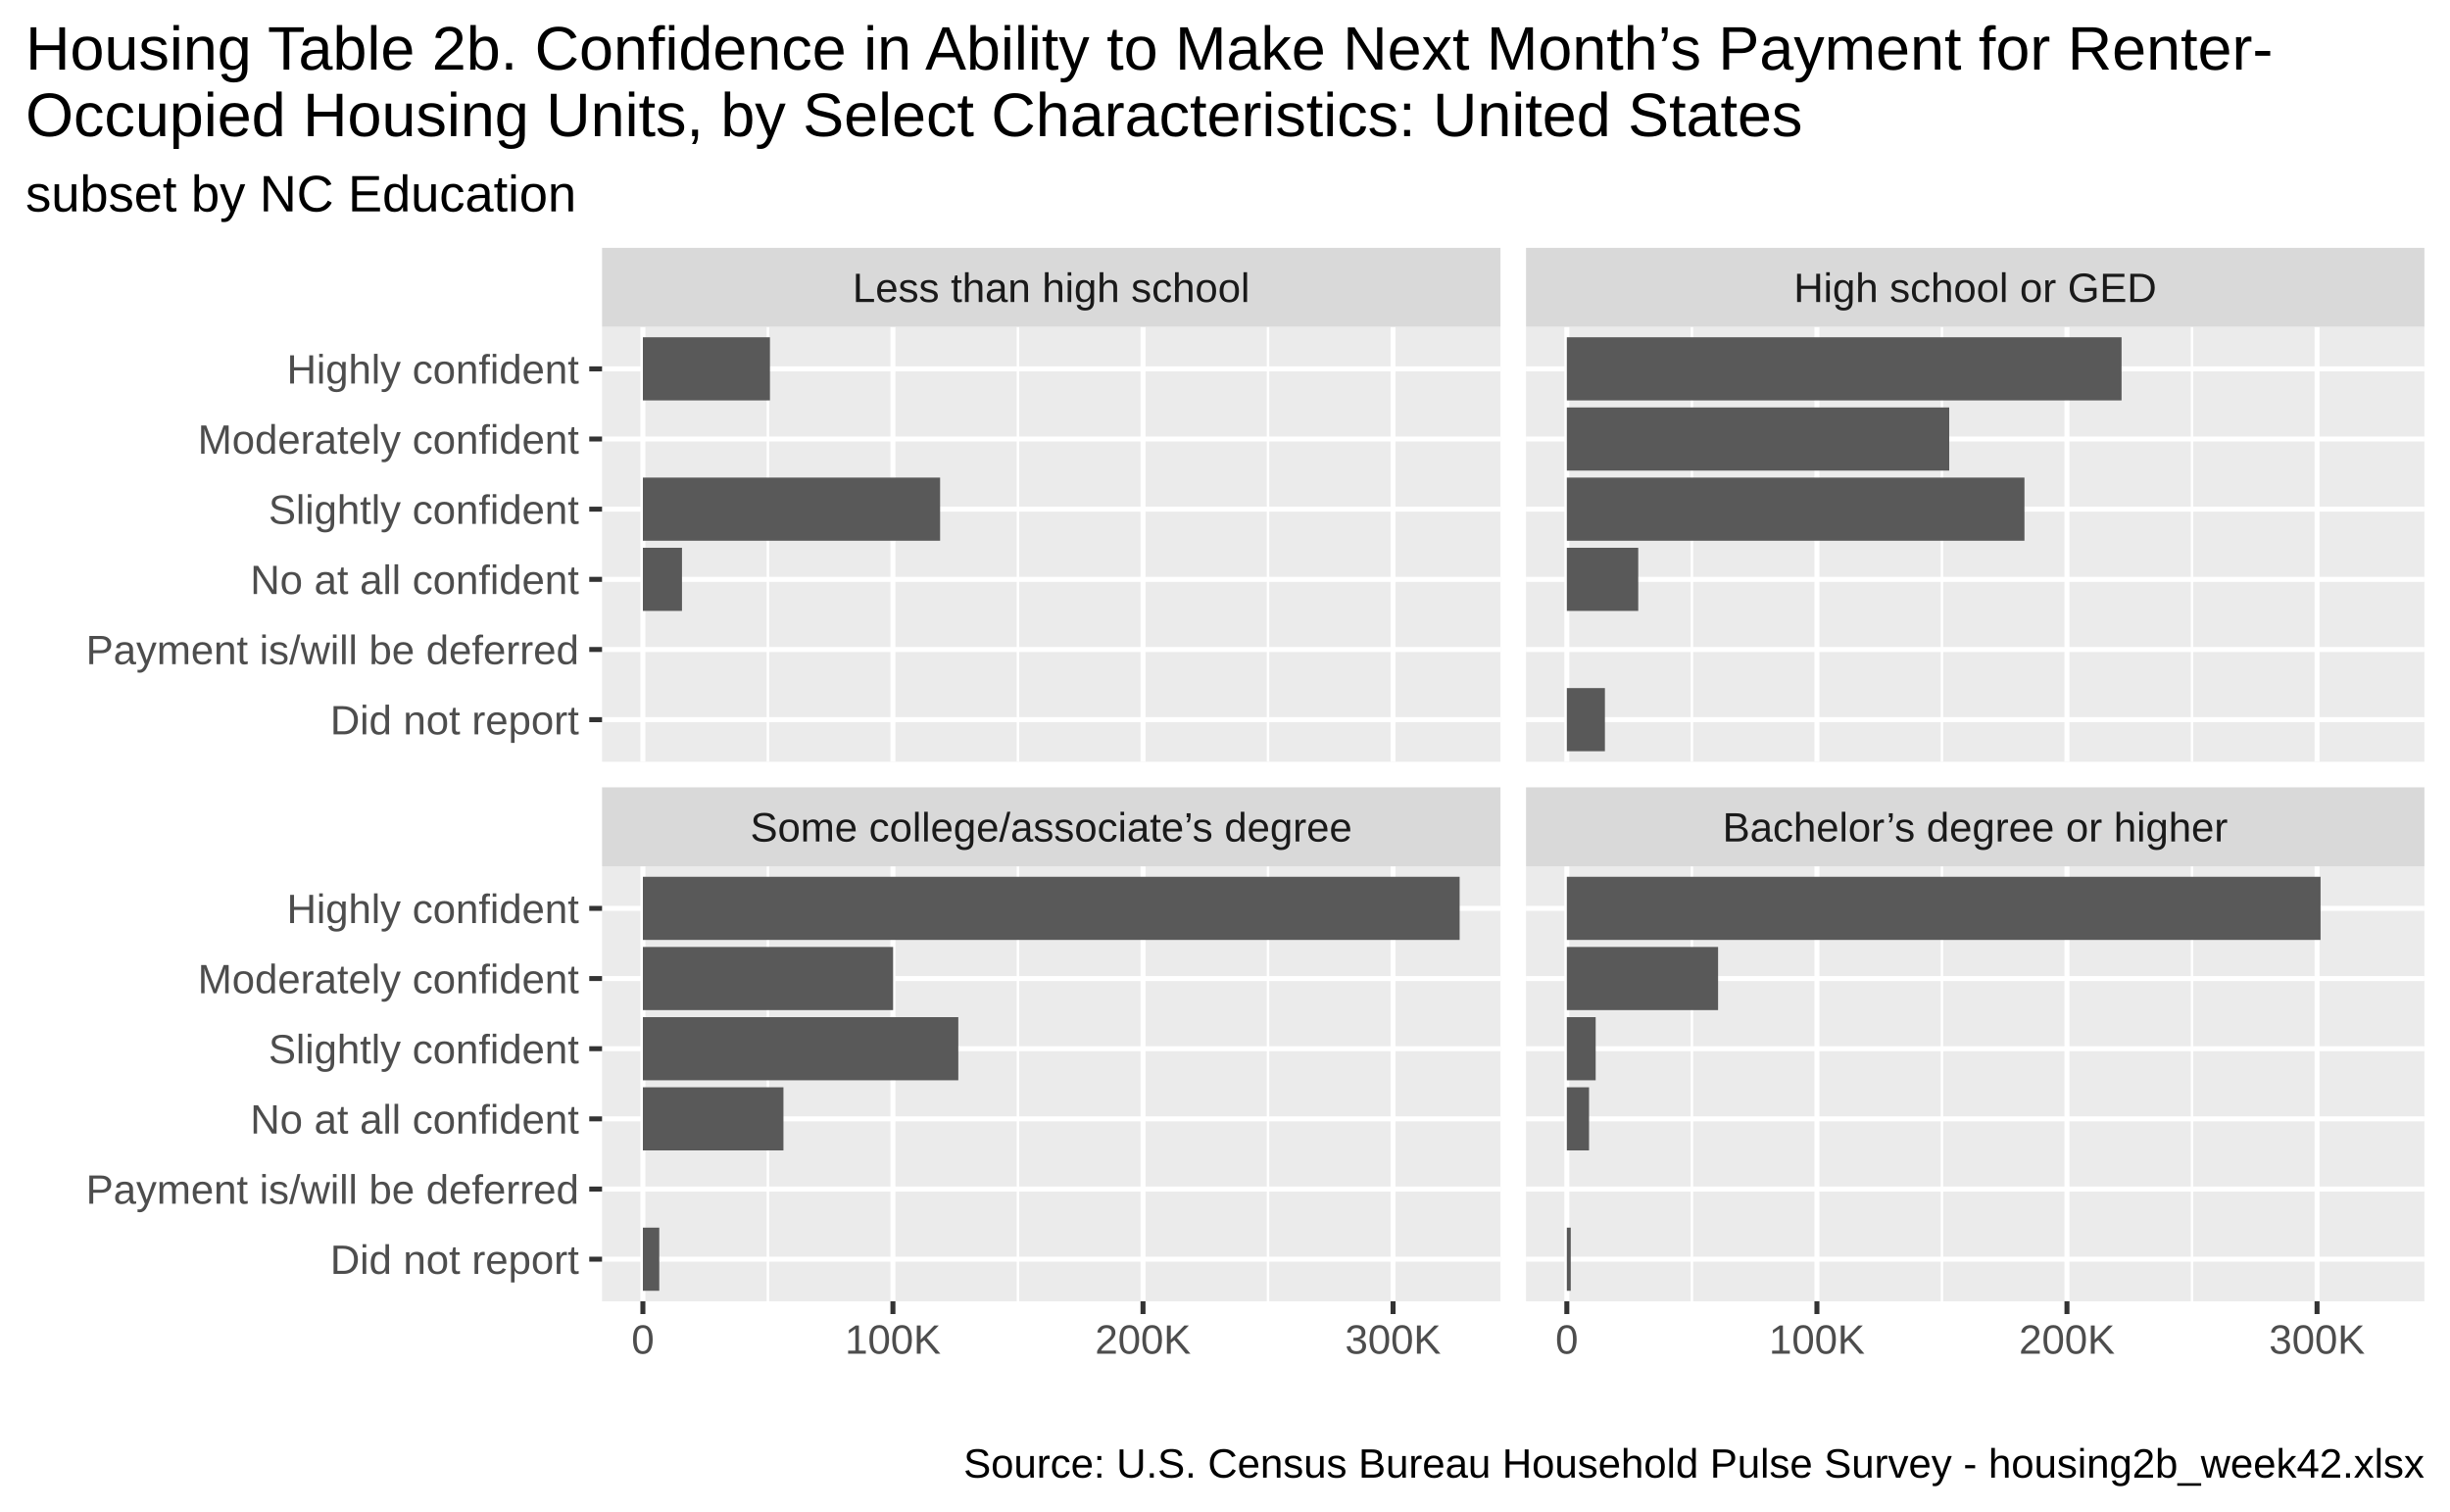
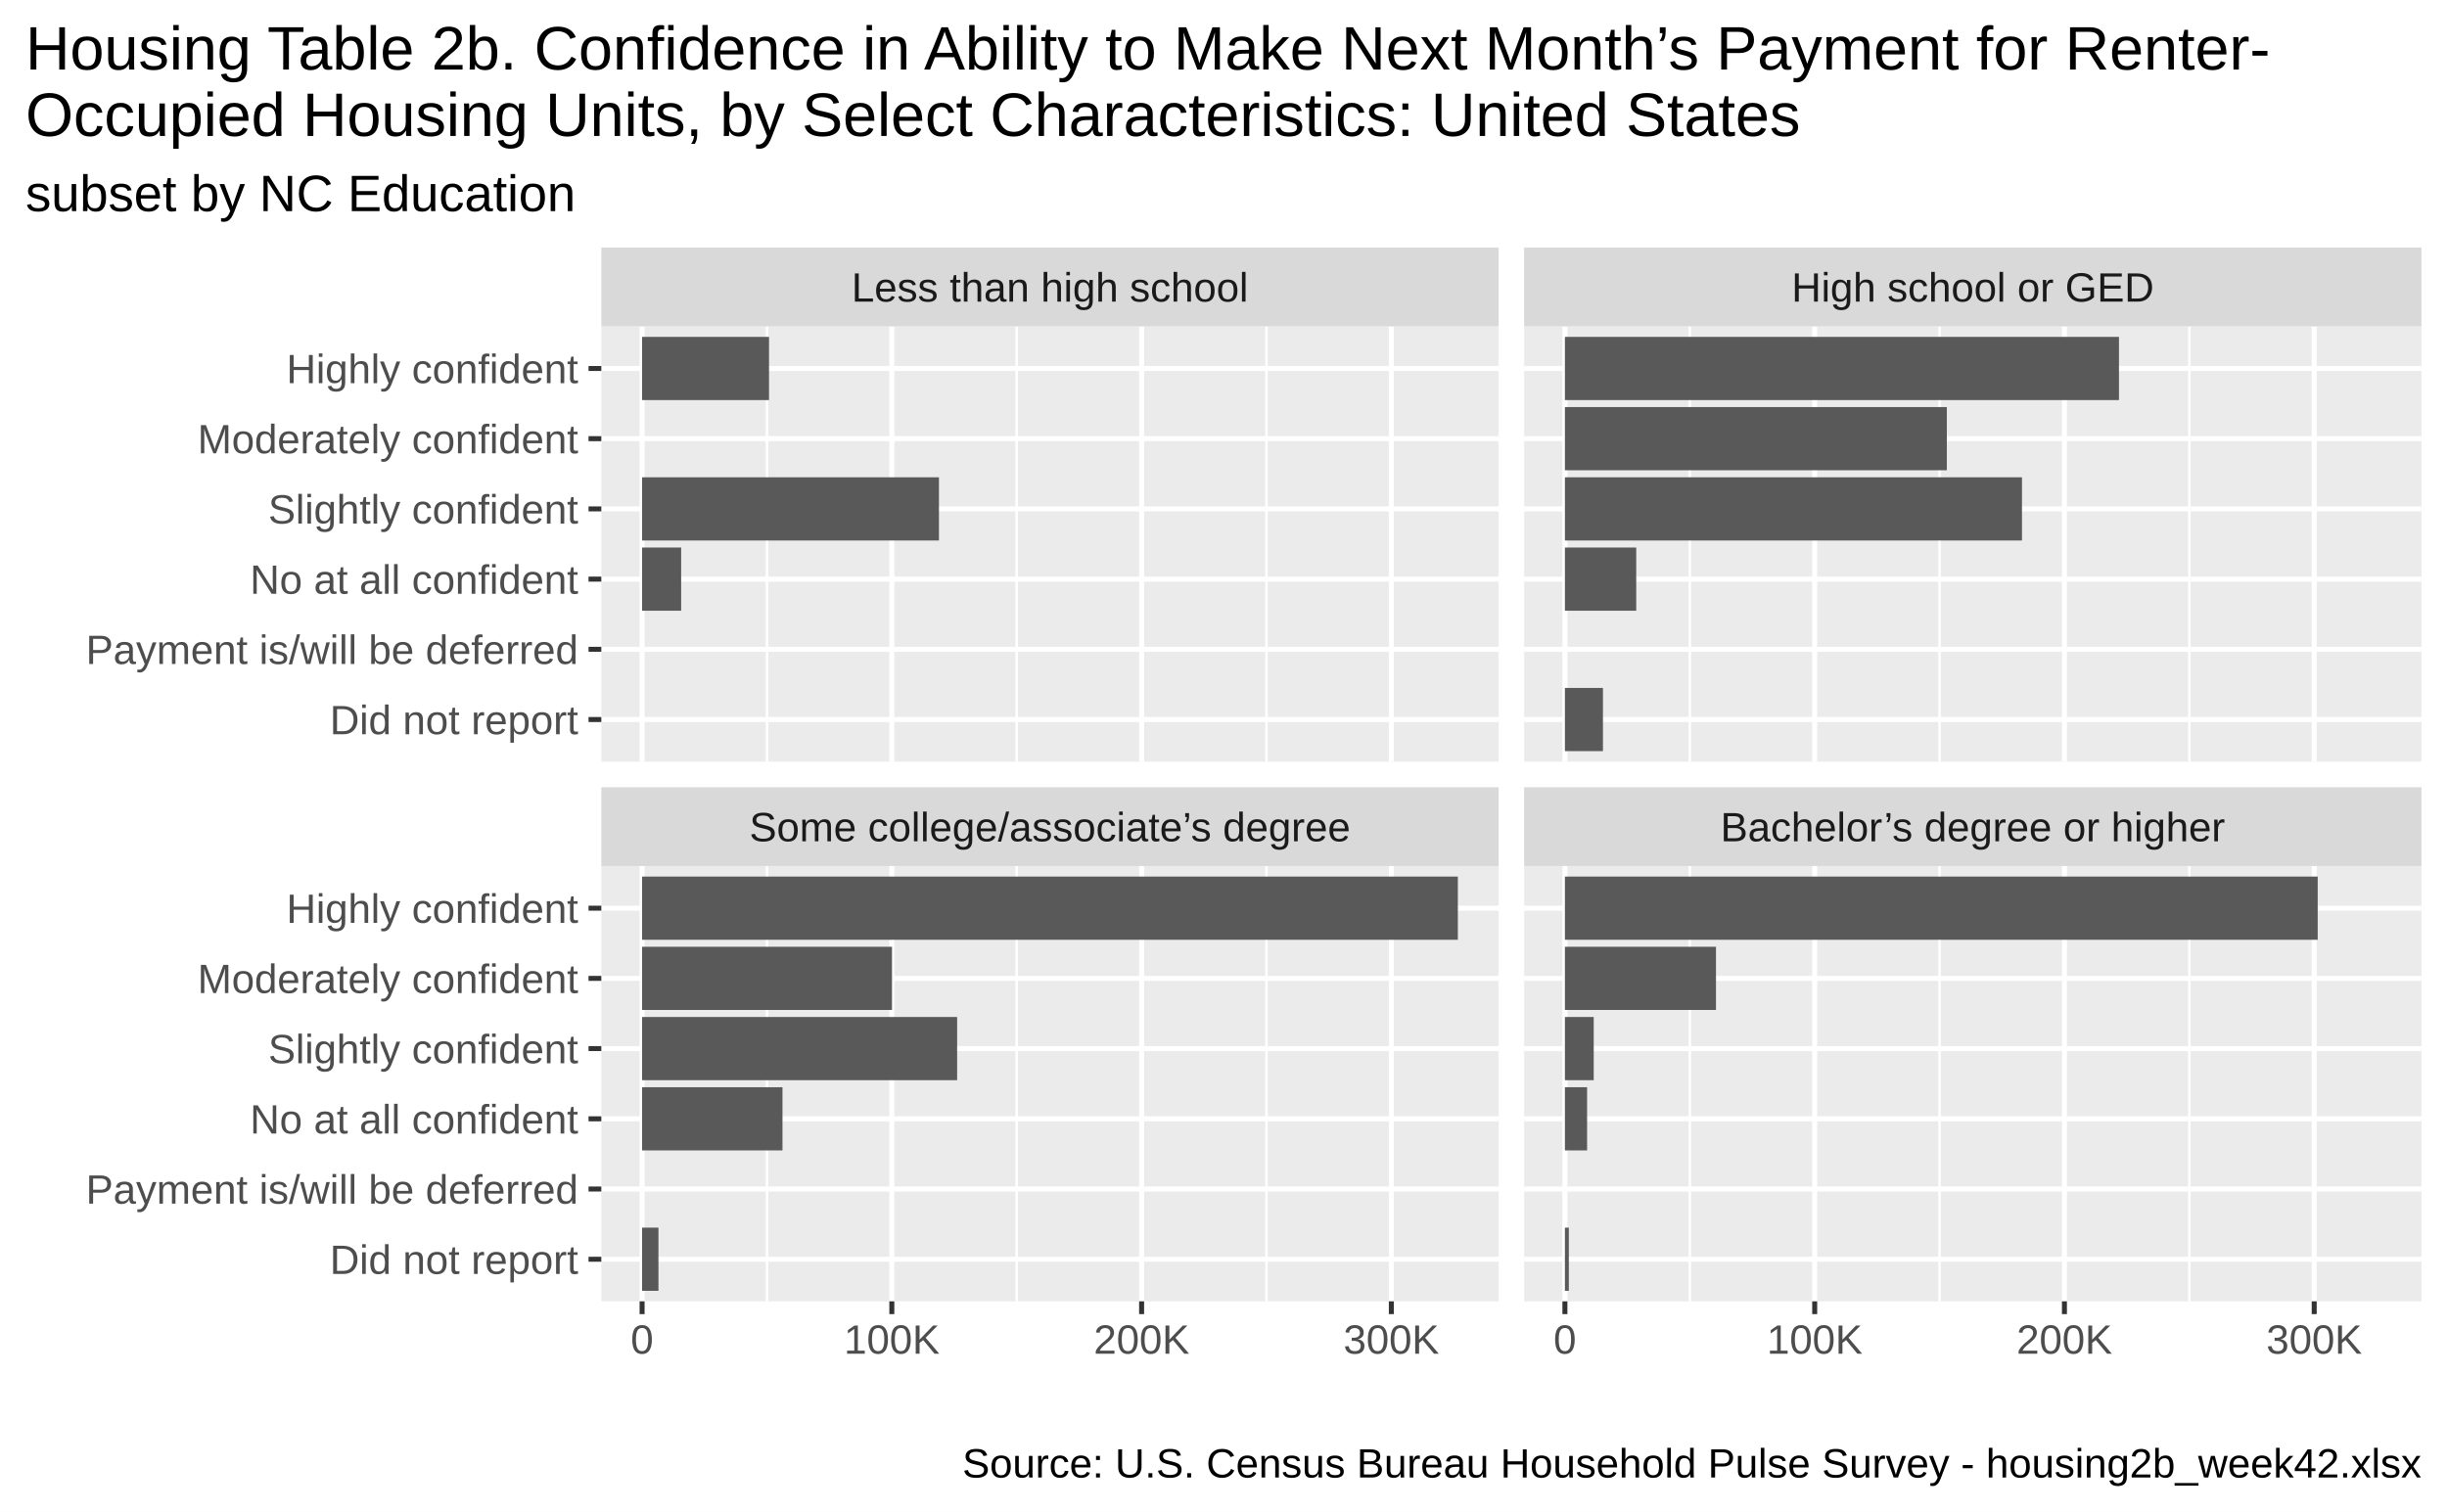
- <svg xmlns="http://www.w3.org/2000/svg" class="svglite" width="525.00pt" height="324.00pt" viewBox="0 0 525.00 324.00">
+ <svg xmlns="http://www.w3.org/2000/svg" class="svglite" width="525.00pt" height="324.38pt" viewBox="0 0 525.00 324.38">
  <defs>
    <style type="text/css">
    .svglite line, .svglite polyline, .svglite polygon, .svglite path, .svglite rect, .svglite circle {
      fill: none;
      stroke: #000000;
      stroke-linecap: round;
      stroke-linejoin: round;
      stroke-miterlimit: 10.00;
    }
    .svglite text {
      white-space: pre;
    }
  </style>
  </defs>
  <rect width="100%" height="100%" style="stroke: none; fill: #FFFFFF;" />
  <defs>
-     <clipPath id="cpMC4wMHw1MjUuMDB8MC4wMHwzMjQuMDA=">
-       <rect x="0.00" y="0.00" width="525.00" height="324.00" />
-     </clipPath>
-   </defs>
-   <g clip-path="url(#cpMC4wMHw1MjUuMDB8MC4wMHwzMjQuMDA=)">
-     <rect x="-0" y="0.00" width="525.00" height="324.00" style="stroke-width: 1.07; stroke: #FFFFFF; fill: #FFFFFF;" />
-   </g>
-   <defs>
-     <clipPath id="cpMTI5LjAxfDMyMS41Mnw3MC4wM3wxNjMuMjU=">
-       <rect x="129.01" y="70.03" width="192.52" height="93.23" />
-     </clipPath>
-   </defs>
-   <g clip-path="url(#cpMTI5LjAxfDMyMS41Mnw3MC4wM3wxNjMuMjU=)">
-     <rect x="129.01" y="70.03" width="192.52" height="93.23" style="stroke-width: 1.07; stroke: none; fill: #EBEBEB;" />
-     <polyline points="164.55,163.25 164.55,70.03 " style="stroke-width: 0.53; stroke: #FFFFFF; stroke-linecap: butt;" />
-     <polyline points="218.13,163.25 218.13,70.03 " style="stroke-width: 0.53; stroke: #FFFFFF; stroke-linecap: butt;" />
-     <polyline points="271.72,163.25 271.72,70.03 " style="stroke-width: 0.53; stroke: #FFFFFF; stroke-linecap: butt;" />
-     <polyline points="129.01,154.23 321.52,154.23 " style="stroke-width: 1.07; stroke: #FFFFFF; stroke-linecap: butt;" />
-     <polyline points="129.01,139.19 321.52,139.19 " style="stroke-width: 1.07; stroke: #FFFFFF; stroke-linecap: butt;" />
-     <polyline points="129.01,124.16 321.52,124.16 " style="stroke-width: 1.07; stroke: #FFFFFF; stroke-linecap: butt;" />
-     <polyline points="129.01,109.12 321.52,109.12 " style="stroke-width: 1.07; stroke: #FFFFFF; stroke-linecap: butt;" />
-     <polyline points="129.01,94.08 321.52,94.08 " style="stroke-width: 1.07; stroke: #FFFFFF; stroke-linecap: butt;" />
-     <polyline points="129.01,79.05 321.52,79.05 " style="stroke-width: 1.07; stroke: #FFFFFF; stroke-linecap: butt;" />
-     <polyline points="137.76,163.25 137.76,70.03 " style="stroke-width: 1.07; stroke: #FFFFFF; stroke-linecap: butt;" />
-     <polyline points="191.34,163.25 191.34,70.03 " style="stroke-width: 1.07; stroke: #FFFFFF; stroke-linecap: butt;" />
-     <polyline points="244.93,163.25 244.93,70.03 " style="stroke-width: 1.07; stroke: #FFFFFF; stroke-linecap: butt;" />
-     <polyline points="298.51,163.25 298.51,70.03 " style="stroke-width: 1.07; stroke: #FFFFFF; stroke-linecap: butt;" />
-     <rect x="137.76" y="147.46" width="0.00" height="13.53" style="stroke-width: 1.07; stroke: none; stroke-linecap: square; stroke-linejoin: miter; fill: #595959;" />
-     <rect x="137.76" y="72.28" width="27.23" height="13.53" style="stroke-width: 1.07; stroke: none; stroke-linecap: square; stroke-linejoin: miter; fill: #595959;" />
-     <rect x="137.76" y="87.32" width="0.00" height="13.53" style="stroke-width: 1.07; stroke: none; stroke-linecap: square; stroke-linejoin: miter; fill: #595959;" />
-     <rect x="137.76" y="117.39" width="8.38" height="13.53" style="stroke-width: 1.07; stroke: none; stroke-linecap: square; stroke-linejoin: miter; fill: #595959;" />
-     <rect x="137.76" y="132.43" width="0.00" height="13.53" style="stroke-width: 1.07; stroke: none; stroke-linecap: square; stroke-linejoin: miter; fill: #595959;" />
-     <rect x="137.76" y="102.35" width="63.69" height="13.53" style="stroke-width: 1.07; stroke: none; stroke-linecap: square; stroke-linejoin: miter; fill: #595959;" />
-   </g>
-   <g clip-path="url(#cpMC4wMHw1MjUuMDB8MC4wMHwzMjQuMDA=)">
- </g>
-   <defs>
-     <clipPath id="cpMTI5LjAxfDMyMS41MnwxODUuNjV8Mjc4Ljg3">
-       <rect x="129.01" y="185.65" width="192.52" height="93.23" />
-     </clipPath>
-   </defs>
-   <g clip-path="url(#cpMTI5LjAxfDMyMS41MnwxODUuNjV8Mjc4Ljg3)">
-     <rect x="129.01" y="185.65" width="192.52" height="93.23" style="stroke-width: 1.07; stroke: none; fill: #EBEBEB;" />
-     <polyline points="164.55,278.87 164.55,185.65 " style="stroke-width: 0.53; stroke: #FFFFFF; stroke-linecap: butt;" />
-     <polyline points="218.13,278.87 218.13,185.65 " style="stroke-width: 0.53; stroke: #FFFFFF; stroke-linecap: butt;" />
-     <polyline points="271.72,278.87 271.72,185.65 " style="stroke-width: 0.53; stroke: #FFFFFF; stroke-linecap: butt;" />
-     <polyline points="129.01,269.85 321.52,269.85 " style="stroke-width: 1.07; stroke: #FFFFFF; stroke-linecap: butt;" />
-     <polyline points="129.01,254.82 321.52,254.82 " style="stroke-width: 1.07; stroke: #FFFFFF; stroke-linecap: butt;" />
-     <polyline points="129.01,239.78 321.52,239.78 " style="stroke-width: 1.07; stroke: #FFFFFF; stroke-linecap: butt;" />
-     <polyline points="129.01,224.74 321.52,224.74 " style="stroke-width: 1.07; stroke: #FFFFFF; stroke-linecap: butt;" />
-     <polyline points="129.01,209.71 321.52,209.71 " style="stroke-width: 1.07; stroke: #FFFFFF; stroke-linecap: butt;" />
-     <polyline points="129.01,194.67 321.52,194.67 " style="stroke-width: 1.07; stroke: #FFFFFF; stroke-linecap: butt;" />
-     <polyline points="137.76,278.87 137.76,185.65 " style="stroke-width: 1.07; stroke: #FFFFFF; stroke-linecap: butt;" />
-     <polyline points="191.34,278.87 191.34,185.65 " style="stroke-width: 1.07; stroke: #FFFFFF; stroke-linecap: butt;" />
-     <polyline points="244.93,278.87 244.93,185.65 " style="stroke-width: 1.07; stroke: #FFFFFF; stroke-linecap: butt;" />
-     <polyline points="298.51,278.87 298.51,185.65 " style="stroke-width: 1.07; stroke: #FFFFFF; stroke-linecap: butt;" />
-     <rect x="137.76" y="263.09" width="3.51" height="13.53" style="stroke-width: 1.07; stroke: none; stroke-linecap: square; stroke-linejoin: miter; fill: #595959;" />
-     <rect x="137.76" y="187.90" width="175.02" height="13.53" style="stroke-width: 1.07; stroke: none; stroke-linecap: square; stroke-linejoin: miter; fill: #595959;" />
-     <rect x="137.76" y="202.94" width="53.62" height="13.53" style="stroke-width: 1.07; stroke: none; stroke-linecap: square; stroke-linejoin: miter; fill: #595959;" />
-     <rect x="137.76" y="233.01" width="30.12" height="13.53" style="stroke-width: 1.07; stroke: none; stroke-linecap: square; stroke-linejoin: miter; fill: #595959;" />
-     <rect x="137.76" y="248.05" width="0.00" height="13.53" style="stroke-width: 1.07; stroke: none; stroke-linecap: square; stroke-linejoin: miter; fill: #595959;" />
-     <rect x="137.76" y="217.98" width="67.59" height="13.53" style="stroke-width: 1.07; stroke: none; stroke-linecap: square; stroke-linejoin: miter; fill: #595959;" />
-   </g>
-   <g clip-path="url(#cpMC4wMHw1MjUuMDB8MC4wMHwzMjQuMDA=)">
- </g>
-   <defs>
-     <clipPath id="cpMzI3LjAwfDUxOS41Mnw3MC4wM3wxNjMuMjU=">
-       <rect x="327.00" y="70.03" width="192.52" height="93.23" />
-     </clipPath>
-   </defs>
-   <g clip-path="url(#cpMzI3LjAwfDUxOS41Mnw3MC4wM3wxNjMuMjU=)">
-     <rect x="327.00" y="70.03" width="192.52" height="93.23" style="stroke-width: 1.07; stroke: none; fill: #EBEBEB;" />
-     <polyline points="362.55,163.25 362.55,70.03 " style="stroke-width: 0.53; stroke: #FFFFFF; stroke-linecap: butt;" />
-     <polyline points="416.13,163.25 416.13,70.03 " style="stroke-width: 0.53; stroke: #FFFFFF; stroke-linecap: butt;" />
-     <polyline points="469.72,163.25 469.72,70.03 " style="stroke-width: 0.53; stroke: #FFFFFF; stroke-linecap: butt;" />
-     <polyline points="327.00,154.23 519.52,154.23 " style="stroke-width: 1.07; stroke: #FFFFFF; stroke-linecap: butt;" />
-     <polyline points="327.00,139.19 519.52,139.19 " style="stroke-width: 1.07; stroke: #FFFFFF; stroke-linecap: butt;" />
-     <polyline points="327.00,124.16 519.52,124.16 " style="stroke-width: 1.07; stroke: #FFFFFF; stroke-linecap: butt;" />
-     <polyline points="327.00,109.12 519.52,109.12 " style="stroke-width: 1.07; stroke: #FFFFFF; stroke-linecap: butt;" />
-     <polyline points="327.00,94.08 519.52,94.08 " style="stroke-width: 1.07; stroke: #FFFFFF; stroke-linecap: butt;" />
-     <polyline points="327.00,79.05 519.52,79.05 " style="stroke-width: 1.07; stroke: #FFFFFF; stroke-linecap: butt;" />
-     <polyline points="335.75,163.25 335.75,70.03 " style="stroke-width: 1.07; stroke: #FFFFFF; stroke-linecap: butt;" />
-     <polyline points="389.34,163.25 389.34,70.03 " style="stroke-width: 1.07; stroke: #FFFFFF; stroke-linecap: butt;" />
-     <polyline points="442.92,163.25 442.92,70.03 " style="stroke-width: 1.07; stroke: #FFFFFF; stroke-linecap: butt;" />
-     <polyline points="496.51,163.25 496.51,70.03 " style="stroke-width: 1.07; stroke: #FFFFFF; stroke-linecap: butt;" />
-     <rect x="335.75" y="147.46" width="8.16" height="13.53" style="stroke-width: 1.07; stroke: none; stroke-linecap: square; stroke-linejoin: miter; fill: #595959;" />
-     <rect x="335.75" y="72.28" width="118.87" height="13.53" style="stroke-width: 1.07; stroke: none; stroke-linecap: square; stroke-linejoin: miter; fill: #595959;" />
-     <rect x="335.75" y="87.32" width="81.94" height="13.53" style="stroke-width: 1.07; stroke: none; stroke-linecap: square; stroke-linejoin: miter; fill: #595959;" />
-     <rect x="335.75" y="117.39" width="15.30" height="13.53" style="stroke-width: 1.07; stroke: none; stroke-linecap: square; stroke-linejoin: miter; fill: #595959;" />
-     <rect x="335.75" y="132.43" width="0.00" height="13.53" style="stroke-width: 1.07; stroke: none; stroke-linecap: square; stroke-linejoin: miter; fill: #595959;" />
-     <rect x="335.75" y="102.35" width="98.06" height="13.53" style="stroke-width: 1.07; stroke: none; stroke-linecap: square; stroke-linejoin: miter; fill: #595959;" />
-   </g>
-   <g clip-path="url(#cpMC4wMHw1MjUuMDB8MC4wMHwzMjQuMDA=)">
- </g>
-   <defs>
-     <clipPath id="cpMzI3LjAwfDUxOS41MnwxODUuNjV8Mjc4Ljg3">
-       <rect x="327.00" y="185.65" width="192.52" height="93.23" />
-     </clipPath>
-   </defs>
-   <g clip-path="url(#cpMzI3LjAwfDUxOS41MnwxODUuNjV8Mjc4Ljg3)">
-     <rect x="327.00" y="185.65" width="192.52" height="93.23" style="stroke-width: 1.07; stroke: none; fill: #EBEBEB;" />
-     <polyline points="362.55,278.87 362.55,185.65 " style="stroke-width: 0.53; stroke: #FFFFFF; stroke-linecap: butt;" />
-     <polyline points="416.13,278.87 416.13,185.65 " style="stroke-width: 0.53; stroke: #FFFFFF; stroke-linecap: butt;" />
-     <polyline points="469.72,278.87 469.72,185.65 " style="stroke-width: 0.53; stroke: #FFFFFF; stroke-linecap: butt;" />
-     <polyline points="327.00,269.85 519.52,269.85 " style="stroke-width: 1.07; stroke: #FFFFFF; stroke-linecap: butt;" />
-     <polyline points="327.00,254.82 519.52,254.82 " style="stroke-width: 1.07; stroke: #FFFFFF; stroke-linecap: butt;" />
-     <polyline points="327.00,239.78 519.52,239.78 " style="stroke-width: 1.07; stroke: #FFFFFF; stroke-linecap: butt;" />
-     <polyline points="327.00,224.74 519.52,224.74 " style="stroke-width: 1.07; stroke: #FFFFFF; stroke-linecap: butt;" />
-     <polyline points="327.00,209.71 519.52,209.71 " style="stroke-width: 1.07; stroke: #FFFFFF; stroke-linecap: butt;" />
-     <polyline points="327.00,194.67 519.52,194.67 " style="stroke-width: 1.07; stroke: #FFFFFF; stroke-linecap: butt;" />
-     <polyline points="335.75,278.87 335.75,185.65 " style="stroke-width: 1.07; stroke: #FFFFFF; stroke-linecap: butt;" />
-     <polyline points="389.34,278.87 389.34,185.65 " style="stroke-width: 1.07; stroke: #FFFFFF; stroke-linecap: butt;" />
-     <polyline points="442.92,278.87 442.92,185.65 " style="stroke-width: 1.07; stroke: #FFFFFF; stroke-linecap: butt;" />
-     <polyline points="496.51,278.87 496.51,185.65 " style="stroke-width: 1.07; stroke: #FFFFFF; stroke-linecap: butt;" />
-     <rect x="335.75" y="263.09" width="0.84" height="13.53" style="stroke-width: 1.07; stroke: none; stroke-linecap: square; stroke-linejoin: miter; fill: #595959;" />
-     <rect x="335.75" y="187.90" width="161.51" height="13.53" style="stroke-width: 1.07; stroke: none; stroke-linecap: square; stroke-linejoin: miter; fill: #595959;" />
-     <rect x="335.75" y="202.94" width="32.41" height="13.53" style="stroke-width: 1.07; stroke: none; stroke-linecap: square; stroke-linejoin: miter; fill: #595959;" />
-     <rect x="335.75" y="233.01" width="4.76" height="13.53" style="stroke-width: 1.07; stroke: none; stroke-linecap: square; stroke-linejoin: miter; fill: #595959;" />
-     <rect x="335.75" y="248.05" width="0.00" height="13.53" style="stroke-width: 1.07; stroke: none; stroke-linecap: square; stroke-linejoin: miter; fill: #595959;" />
-     <rect x="335.75" y="217.98" width="6.18" height="13.53" style="stroke-width: 1.07; stroke: none; stroke-linecap: square; stroke-linejoin: miter; fill: #595959;" />
-   </g>
-   <g clip-path="url(#cpMC4wMHw1MjUuMDB8MC4wMHwzMjQuMDA=)">
- </g>
-   <defs>
-     <clipPath id="cpMTI5LjAxfDMyMS41MnwxNjguNzN8MTg1LjY1">
-       <rect x="129.01" y="168.73" width="192.52" height="16.92" />
-     </clipPath>
-   </defs>
-   <g clip-path="url(#cpMTI5LjAxfDMyMS41MnwxNjguNzN8MTg1LjY1)">
-     <rect x="129.01" y="168.73" width="192.52" height="16.92" style="stroke-width: 1.07; stroke: none; fill: #D9D9D9;" />
-     <text x="225.26" y="180.34" text-anchor="middle" style="font-size: 8.80px;fill: #1A1A1A; font-family: &quot;Arial&quot;;" textLength="129.00px" lengthAdjust="spacingAndGlyphs">Some college/associate’s degree</text>
-   </g>
-   <g clip-path="url(#cpMC4wMHw1MjUuMDB8MC4wMHwzMjQuMDA=)">
- </g>
-   <defs>
-     <clipPath id="cpMzI3LjAwfDUxOS41MnwxNjguNzN8MTg1LjY1">
-       <rect x="327.00" y="168.73" width="192.52" height="16.92" />
-     </clipPath>
-   </defs>
-   <g clip-path="url(#cpMzI3LjAwfDUxOS41MnwxNjguNzN8MTg1LjY1)">
-     <rect x="327.00" y="168.73" width="192.52" height="16.92" style="stroke-width: 1.07; stroke: none; fill: #D9D9D9;" />
-     <text x="423.26" y="180.34" text-anchor="middle" style="font-size: 8.80px;fill: #1A1A1A; font-family: &quot;Arial&quot;;" textLength="108.30px" lengthAdjust="spacingAndGlyphs">Bachelor’s degree or higher</text>
-   </g>
-   <g clip-path="url(#cpMC4wMHw1MjUuMDB8MC4wMHwzMjQuMDA=)">
+     <clipPath id="cpMC4wMHw1MjUuMDB8MC4wMHwzMjQuMzg=">
+       <rect x="0.00" y="0.00" width="525.00" height="324.38" />
+     </clipPath>
+   </defs>
+   <g clip-path="url(#cpMC4wMHw1MjUuMDB8MC4wMHwzMjQuMzg=)">
+     <rect x="-0" y="-0" width="525.00" height="324.38" style="stroke-width: 1.07; stroke: #FFFFFF; fill: #FFFFFF;" />
+   </g>
+   <defs>
+     <clipPath id="cpMTI5LjAxfDMyMS41Mnw3MC4wM3wxNjMuNDQ=">
+       <rect x="129.01" y="70.03" width="192.52" height="93.41" />
+     </clipPath>
+   </defs>
+   <g clip-path="url(#cpMTI5LjAxfDMyMS41Mnw3MC4wM3wxNjMuNDQ=)">
+     <rect x="129.01" y="70.03" width="192.52" height="93.41" style="stroke-width: 1.07; stroke: none; fill: #EBEBEB;" />
+     <polyline points="164.55,163.44 164.55,70.03 " style="stroke-width: 0.53; stroke: #FFFFFF; stroke-linecap: butt;" />
+     <polyline points="218.13,163.44 218.13,70.03 " style="stroke-width: 0.53; stroke: #FFFFFF; stroke-linecap: butt;" />
+     <polyline points="271.72,163.44 271.72,70.03 " style="stroke-width: 0.53; stroke: #FFFFFF; stroke-linecap: butt;" />
+     <polyline points="129.01,154.40 321.52,154.40 " style="stroke-width: 1.07; stroke: #FFFFFF; stroke-linecap: butt;" />
+     <polyline points="129.01,139.33 321.52,139.33 " style="stroke-width: 1.07; stroke: #FFFFFF; stroke-linecap: butt;" />
+     <polyline points="129.01,124.27 321.52,124.27 " style="stroke-width: 1.07; stroke: #FFFFFF; stroke-linecap: butt;" />
+     <polyline points="129.01,109.20 321.52,109.20 " style="stroke-width: 1.07; stroke: #FFFFFF; stroke-linecap: butt;" />
+     <polyline points="129.01,94.13 321.52,94.13 " style="stroke-width: 1.07; stroke: #FFFFFF; stroke-linecap: butt;" />
+     <polyline points="129.01,79.07 321.52,79.07 " style="stroke-width: 1.07; stroke: #FFFFFF; stroke-linecap: butt;" />
+     <polyline points="137.76,163.44 137.76,70.03 " style="stroke-width: 1.07; stroke: #FFFFFF; stroke-linecap: butt;" />
+     <polyline points="191.34,163.44 191.34,70.03 " style="stroke-width: 1.07; stroke: #FFFFFF; stroke-linecap: butt;" />
+     <polyline points="244.93,163.44 244.93,70.03 " style="stroke-width: 1.07; stroke: #FFFFFF; stroke-linecap: butt;" />
+     <polyline points="298.51,163.44 298.51,70.03 " style="stroke-width: 1.07; stroke: #FFFFFF; stroke-linecap: butt;" />
+     <rect x="137.76" y="147.62" width="0.00" height="13.56" style="stroke-width: 1.07; stroke: none; stroke-linecap: square; stroke-linejoin: miter; fill: #595959;" />
+     <rect x="137.76" y="72.29" width="27.23" height="13.56" style="stroke-width: 1.07; stroke: none; stroke-linecap: square; stroke-linejoin: miter; fill: #595959;" />
+     <rect x="137.76" y="87.35" width="0.00" height="13.56" style="stroke-width: 1.07; stroke: none; stroke-linecap: square; stroke-linejoin: miter; fill: #595959;" />
+     <rect x="137.76" y="117.49" width="8.38" height="13.56" style="stroke-width: 1.07; stroke: none; stroke-linecap: square; stroke-linejoin: miter; fill: #595959;" />
+     <rect x="137.76" y="132.55" width="0.00" height="13.56" style="stroke-width: 1.07; stroke: none; stroke-linecap: square; stroke-linejoin: miter; fill: #595959;" />
+     <rect x="137.76" y="102.42" width="63.69" height="13.56" style="stroke-width: 1.07; stroke: none; stroke-linecap: square; stroke-linejoin: miter; fill: #595959;" />
+   </g>
+   <g clip-path="url(#cpMC4wMHw1MjUuMDB8MC4wMHwzMjQuMzg=)">
+ </g>
+   <defs>
+     <clipPath id="cpMTI5LjAxfDMyMS41MnwxODUuODR8Mjc5LjI1">
+       <rect x="129.01" y="185.84" width="192.52" height="93.41" />
+     </clipPath>
+   </defs>
+   <g clip-path="url(#cpMTI5LjAxfDMyMS41MnwxODUuODR8Mjc5LjI1)">
+     <rect x="129.01" y="185.84" width="192.52" height="93.41" style="stroke-width: 1.07; stroke: none; fill: #EBEBEB;" />
+     <polyline points="164.55,279.25 164.55,185.84 " style="stroke-width: 0.53; stroke: #FFFFFF; stroke-linecap: butt;" />
+     <polyline points="218.13,279.25 218.13,185.84 " style="stroke-width: 0.53; stroke: #FFFFFF; stroke-linecap: butt;" />
+     <polyline points="271.72,279.25 271.72,185.84 " style="stroke-width: 0.53; stroke: #FFFFFF; stroke-linecap: butt;" />
+     <polyline points="129.01,270.21 321.52,270.21 " style="stroke-width: 1.07; stroke: #FFFFFF; stroke-linecap: butt;" />
+     <polyline points="129.01,255.14 321.52,255.14 " style="stroke-width: 1.07; stroke: #FFFFFF; stroke-linecap: butt;" />
+     <polyline points="129.01,240.08 321.52,240.08 " style="stroke-width: 1.07; stroke: #FFFFFF; stroke-linecap: butt;" />
+     <polyline points="129.01,225.01 321.52,225.01 " style="stroke-width: 1.07; stroke: #FFFFFF; stroke-linecap: butt;" />
+     <polyline points="129.01,209.94 321.52,209.94 " style="stroke-width: 1.07; stroke: #FFFFFF; stroke-linecap: butt;" />
+     <polyline points="129.01,194.88 321.52,194.88 " style="stroke-width: 1.07; stroke: #FFFFFF; stroke-linecap: butt;" />
+     <polyline points="137.76,279.25 137.76,185.84 " style="stroke-width: 1.07; stroke: #FFFFFF; stroke-linecap: butt;" />
+     <polyline points="191.34,279.25 191.34,185.84 " style="stroke-width: 1.07; stroke: #FFFFFF; stroke-linecap: butt;" />
+     <polyline points="244.93,279.25 244.93,185.84 " style="stroke-width: 1.07; stroke: #FFFFFF; stroke-linecap: butt;" />
+     <polyline points="298.51,279.25 298.51,185.84 " style="stroke-width: 1.07; stroke: #FFFFFF; stroke-linecap: butt;" />
+     <rect x="137.76" y="263.43" width="3.51" height="13.56" style="stroke-width: 1.07; stroke: none; stroke-linecap: square; stroke-linejoin: miter; fill: #595959;" />
+     <rect x="137.76" y="188.10" width="175.02" height="13.56" style="stroke-width: 1.07; stroke: none; stroke-linecap: square; stroke-linejoin: miter; fill: #595959;" />
+     <rect x="137.76" y="203.16" width="53.62" height="13.56" style="stroke-width: 1.07; stroke: none; stroke-linecap: square; stroke-linejoin: miter; fill: #595959;" />
+     <rect x="137.76" y="233.30" width="30.12" height="13.56" style="stroke-width: 1.07; stroke: none; stroke-linecap: square; stroke-linejoin: miter; fill: #595959;" />
+     <rect x="137.76" y="248.36" width="0.00" height="13.56" style="stroke-width: 1.07; stroke: none; stroke-linecap: square; stroke-linejoin: miter; fill: #595959;" />
+     <rect x="137.76" y="218.23" width="67.59" height="13.56" style="stroke-width: 1.07; stroke: none; stroke-linecap: square; stroke-linejoin: miter; fill: #595959;" />
+   </g>
+   <g clip-path="url(#cpMC4wMHw1MjUuMDB8MC4wMHwzMjQuMzg=)">
+ </g>
+   <defs>
+     <clipPath id="cpMzI3LjAwfDUxOS41Mnw3MC4wM3wxNjMuNDQ=">
+       <rect x="327.00" y="70.03" width="192.52" height="93.41" />
+     </clipPath>
+   </defs>
+   <g clip-path="url(#cpMzI3LjAwfDUxOS41Mnw3MC4wM3wxNjMuNDQ=)">
+     <rect x="327.00" y="70.03" width="192.52" height="93.41" style="stroke-width: 1.07; stroke: none; fill: #EBEBEB;" />
+     <polyline points="362.55,163.44 362.55,70.03 " style="stroke-width: 0.53; stroke: #FFFFFF; stroke-linecap: butt;" />
+     <polyline points="416.13,163.44 416.13,70.03 " style="stroke-width: 0.53; stroke: #FFFFFF; stroke-linecap: butt;" />
+     <polyline points="469.72,163.44 469.72,70.03 " style="stroke-width: 0.53; stroke: #FFFFFF; stroke-linecap: butt;" />
+     <polyline points="327.00,154.40 519.52,154.40 " style="stroke-width: 1.07; stroke: #FFFFFF; stroke-linecap: butt;" />
+     <polyline points="327.00,139.33 519.52,139.33 " style="stroke-width: 1.07; stroke: #FFFFFF; stroke-linecap: butt;" />
+     <polyline points="327.00,124.27 519.52,124.27 " style="stroke-width: 1.07; stroke: #FFFFFF; stroke-linecap: butt;" />
+     <polyline points="327.00,109.20 519.52,109.20 " style="stroke-width: 1.07; stroke: #FFFFFF; stroke-linecap: butt;" />
+     <polyline points="327.00,94.13 519.52,94.13 " style="stroke-width: 1.07; stroke: #FFFFFF; stroke-linecap: butt;" />
+     <polyline points="327.00,79.07 519.52,79.07 " style="stroke-width: 1.07; stroke: #FFFFFF; stroke-linecap: butt;" />
+     <polyline points="335.75,163.44 335.75,70.03 " style="stroke-width: 1.07; stroke: #FFFFFF; stroke-linecap: butt;" />
+     <polyline points="389.34,163.44 389.34,70.03 " style="stroke-width: 1.07; stroke: #FFFFFF; stroke-linecap: butt;" />
+     <polyline points="442.92,163.44 442.92,70.03 " style="stroke-width: 1.07; stroke: #FFFFFF; stroke-linecap: butt;" />
+     <polyline points="496.51,163.44 496.51,70.03 " style="stroke-width: 1.07; stroke: #FFFFFF; stroke-linecap: butt;" />
+     <rect x="335.75" y="147.62" width="8.16" height="13.56" style="stroke-width: 1.07; stroke: none; stroke-linecap: square; stroke-linejoin: miter; fill: #595959;" />
+     <rect x="335.75" y="72.29" width="118.87" height="13.56" style="stroke-width: 1.07; stroke: none; stroke-linecap: square; stroke-linejoin: miter; fill: #595959;" />
+     <rect x="335.75" y="87.35" width="81.94" height="13.56" style="stroke-width: 1.07; stroke: none; stroke-linecap: square; stroke-linejoin: miter; fill: #595959;" />
+     <rect x="335.75" y="117.49" width="15.30" height="13.56" style="stroke-width: 1.07; stroke: none; stroke-linecap: square; stroke-linejoin: miter; fill: #595959;" />
+     <rect x="335.75" y="132.55" width="0.00" height="13.56" style="stroke-width: 1.07; stroke: none; stroke-linecap: square; stroke-linejoin: miter; fill: #595959;" />
+     <rect x="335.75" y="102.42" width="98.06" height="13.56" style="stroke-width: 1.07; stroke: none; stroke-linecap: square; stroke-linejoin: miter; fill: #595959;" />
+   </g>
+   <g clip-path="url(#cpMC4wMHw1MjUuMDB8MC4wMHwzMjQuMzg=)">
+ </g>
+   <defs>
+     <clipPath id="cpMzI3LjAwfDUxOS41MnwxODUuODR8Mjc5LjI1">
+       <rect x="327.00" y="185.84" width="192.52" height="93.41" />
+     </clipPath>
+   </defs>
+   <g clip-path="url(#cpMzI3LjAwfDUxOS41MnwxODUuODR8Mjc5LjI1)">
+     <rect x="327.00" y="185.84" width="192.52" height="93.41" style="stroke-width: 1.07; stroke: none; fill: #EBEBEB;" />
+     <polyline points="362.55,279.25 362.55,185.84 " style="stroke-width: 0.53; stroke: #FFFFFF; stroke-linecap: butt;" />
+     <polyline points="416.13,279.25 416.13,185.84 " style="stroke-width: 0.53; stroke: #FFFFFF; stroke-linecap: butt;" />
+     <polyline points="469.72,279.25 469.72,185.84 " style="stroke-width: 0.53; stroke: #FFFFFF; stroke-linecap: butt;" />
+     <polyline points="327.00,270.21 519.52,270.21 " style="stroke-width: 1.07; stroke: #FFFFFF; stroke-linecap: butt;" />
+     <polyline points="327.00,255.14 519.52,255.14 " style="stroke-width: 1.07; stroke: #FFFFFF; stroke-linecap: butt;" />
+     <polyline points="327.00,240.08 519.52,240.08 " style="stroke-width: 1.07; stroke: #FFFFFF; stroke-linecap: butt;" />
+     <polyline points="327.00,225.01 519.52,225.01 " style="stroke-width: 1.07; stroke: #FFFFFF; stroke-linecap: butt;" />
+     <polyline points="327.00,209.94 519.52,209.94 " style="stroke-width: 1.07; stroke: #FFFFFF; stroke-linecap: butt;" />
+     <polyline points="327.00,194.88 519.52,194.88 " style="stroke-width: 1.07; stroke: #FFFFFF; stroke-linecap: butt;" />
+     <polyline points="335.75,279.25 335.75,185.84 " style="stroke-width: 1.07; stroke: #FFFFFF; stroke-linecap: butt;" />
+     <polyline points="389.34,279.25 389.34,185.84 " style="stroke-width: 1.07; stroke: #FFFFFF; stroke-linecap: butt;" />
+     <polyline points="442.92,279.25 442.92,185.84 " style="stroke-width: 1.07; stroke: #FFFFFF; stroke-linecap: butt;" />
+     <polyline points="496.51,279.25 496.51,185.84 " style="stroke-width: 1.07; stroke: #FFFFFF; stroke-linecap: butt;" />
+     <rect x="335.75" y="263.43" width="0.84" height="13.56" style="stroke-width: 1.07; stroke: none; stroke-linecap: square; stroke-linejoin: miter; fill: #595959;" />
+     <rect x="335.75" y="188.10" width="161.51" height="13.56" style="stroke-width: 1.07; stroke: none; stroke-linecap: square; stroke-linejoin: miter; fill: #595959;" />
+     <rect x="335.75" y="203.16" width="32.41" height="13.56" style="stroke-width: 1.07; stroke: none; stroke-linecap: square; stroke-linejoin: miter; fill: #595959;" />
+     <rect x="335.75" y="233.30" width="4.76" height="13.56" style="stroke-width: 1.07; stroke: none; stroke-linecap: square; stroke-linejoin: miter; fill: #595959;" />
+     <rect x="335.75" y="248.36" width="0.00" height="13.56" style="stroke-width: 1.07; stroke: none; stroke-linecap: square; stroke-linejoin: miter; fill: #595959;" />
+     <rect x="335.75" y="218.23" width="6.18" height="13.56" style="stroke-width: 1.07; stroke: none; stroke-linecap: square; stroke-linejoin: miter; fill: #595959;" />
+   </g>
+   <g clip-path="url(#cpMC4wMHw1MjUuMDB8MC4wMHwzMjQuMzg=)">
+ </g>
+   <defs>
+     <clipPath id="cpMTI5LjAxfDMyMS41MnwxNjguOTJ8MTg1Ljg0">
+       <rect x="129.01" y="168.92" width="192.52" height="16.92" />
+     </clipPath>
+   </defs>
+   <g clip-path="url(#cpMTI5LjAxfDMyMS41MnwxNjguOTJ8MTg1Ljg0)">
+     <rect x="129.01" y="168.92" width="192.52" height="16.92" style="stroke-width: 1.07; stroke: none; fill: #D9D9D9;" />
+     <text x="225.26" y="180.53" text-anchor="middle" style="font-size: 8.80px;fill: #1A1A1A; font-family: &quot;Arial&quot;;" textLength="129.00px" lengthAdjust="spacingAndGlyphs">Some college/associate’s degree</text>
+   </g>
+   <g clip-path="url(#cpMC4wMHw1MjUuMDB8MC4wMHwzMjQuMzg=)">
+ </g>
+   <defs>
+     <clipPath id="cpMzI3LjAwfDUxOS41MnwxNjguOTJ8MTg1Ljg0">
+       <rect x="327.00" y="168.92" width="192.52" height="16.92" />
+     </clipPath>
+   </defs>
+   <g clip-path="url(#cpMzI3LjAwfDUxOS41MnwxNjguOTJ8MTg1Ljg0)">
+     <rect x="327.00" y="168.92" width="192.52" height="16.92" style="stroke-width: 1.07; stroke: none; fill: #D9D9D9;" />
+     <text x="423.26" y="180.53" text-anchor="middle" style="font-size: 8.80px;fill: #1A1A1A; font-family: &quot;Arial&quot;;" textLength="108.30px" lengthAdjust="spacingAndGlyphs">Bachelor’s degree or higher</text>
+   </g>
+   <g clip-path="url(#cpMC4wMHw1MjUuMDB8MC4wMHwzMjQuMzg=)">
</g>
  <defs>
    <clipPath id="cpMTI5LjAxfDMyMS41Mnw1My4xMXw3MC4wMw==">
      <rect x="129.01" y="53.11" width="192.52" height="16.92" />
    </clipPath>
  </defs>
  <g clip-path="url(#cpMTI5LjAxfDMyMS41Mnw1My4xMXw3MC4wMw==)">
    <rect x="129.01" y="53.11" width="192.52" height="16.92" style="stroke-width: 1.07; stroke: none; fill: #D9D9D9;" />
    <text x="225.26" y="64.72" text-anchor="middle" style="font-size: 8.80px;fill: #1A1A1A; font-family: &quot;Arial&quot;;" textLength="85.15px" lengthAdjust="spacingAndGlyphs">Less than high school</text>
  </g>
-   <g clip-path="url(#cpMC4wMHw1MjUuMDB8MC4wMHwzMjQuMDA=)">
+   <g clip-path="url(#cpMC4wMHw1MjUuMDB8MC4wMHwzMjQuMzg=)">
</g>
  <defs>
    <clipPath id="cpMzI3LjAwfDUxOS41Mnw1My4xMXw3MC4wMw==">
      <rect x="327.00" y="53.11" width="192.52" height="16.92" />
    </clipPath>
  </defs>
  <g clip-path="url(#cpMzI3LjAwfDUxOS41Mnw1My4xMXw3MC4wMw==)">
    <rect x="327.00" y="53.11" width="192.52" height="16.92" style="stroke-width: 1.07; stroke: none; fill: #D9D9D9;" />
    <text x="423.26" y="64.72" text-anchor="middle" style="font-size: 8.80px;fill: #1A1A1A; font-family: &quot;Arial&quot;;" textLength="77.77px" lengthAdjust="spacingAndGlyphs">High school or GED</text>
  </g>
-   <g clip-path="url(#cpMC4wMHw1MjUuMDB8MC4wMHwzMjQuMDA=)">
-     <polyline points="137.76,281.61 137.76,278.87 " style="stroke-width: 1.07; stroke: #333333; stroke-linecap: butt;" />
-     <polyline points="191.34,281.61 191.34,278.87 " style="stroke-width: 1.07; stroke: #333333; stroke-linecap: butt;" />
-     <polyline points="244.93,281.61 244.93,278.87 " style="stroke-width: 1.07; stroke: #333333; stroke-linecap: butt;" />
-     <polyline points="298.51,281.61 298.51,278.87 " style="stroke-width: 1.07; stroke: #333333; stroke-linecap: butt;" />
-     <text x="137.76" y="290.11" text-anchor="middle" style="font-size: 8.80px;fill: #4D4D4D; font-family: &quot;Arial&quot;;" textLength="4.90px" lengthAdjust="spacingAndGlyphs">0</text>
-     <text x="191.34" y="290.11" text-anchor="middle" style="font-size: 8.80px;fill: #4D4D4D; font-family: &quot;Arial&quot;;" textLength="20.56px" lengthAdjust="spacingAndGlyphs">100K</text>
-     <text x="244.93" y="290.11" text-anchor="middle" style="font-size: 8.80px;fill: #4D4D4D; font-family: &quot;Arial&quot;;" textLength="20.56px" lengthAdjust="spacingAndGlyphs">200K</text>
-     <text x="298.51" y="290.11" text-anchor="middle" style="font-size: 8.80px;fill: #4D4D4D; font-family: &quot;Arial&quot;;" textLength="20.56px" lengthAdjust="spacingAndGlyphs">300K</text>
-     <polyline points="335.75,281.61 335.75,278.87 " style="stroke-width: 1.07; stroke: #333333; stroke-linecap: butt;" />
-     <polyline points="389.34,281.61 389.34,278.87 " style="stroke-width: 1.07; stroke: #333333; stroke-linecap: butt;" />
-     <polyline points="442.92,281.61 442.92,278.87 " style="stroke-width: 1.07; stroke: #333333; stroke-linecap: butt;" />
-     <polyline points="496.51,281.61 496.51,278.87 " style="stroke-width: 1.07; stroke: #333333; stroke-linecap: butt;" />
-     <text x="335.75" y="290.11" text-anchor="middle" style="font-size: 8.80px;fill: #4D4D4D; font-family: &quot;Arial&quot;;" textLength="4.90px" lengthAdjust="spacingAndGlyphs">0</text>
-     <text x="389.34" y="290.11" text-anchor="middle" style="font-size: 8.80px;fill: #4D4D4D; font-family: &quot;Arial&quot;;" textLength="20.56px" lengthAdjust="spacingAndGlyphs">100K</text>
-     <text x="442.92" y="290.11" text-anchor="middle" style="font-size: 8.80px;fill: #4D4D4D; font-family: &quot;Arial&quot;;" textLength="20.56px" lengthAdjust="spacingAndGlyphs">200K</text>
-     <text x="496.51" y="290.11" text-anchor="middle" style="font-size: 8.80px;fill: #4D4D4D; font-family: &quot;Arial&quot;;" textLength="20.56px" lengthAdjust="spacingAndGlyphs">300K</text>
-     <text x="124.07" y="157.38" text-anchor="end" style="font-size: 8.80px;fill: #4D4D4D; font-family: &quot;Arial&quot;;" textLength="53.33px" lengthAdjust="spacingAndGlyphs">Did not report</text>
-     <text x="124.07" y="142.34" text-anchor="end" style="font-size: 8.80px;fill: #4D4D4D; font-family: &quot;Arial&quot;;" textLength="105.66px" lengthAdjust="spacingAndGlyphs">Payment is/will be deferred</text>
-     <text x="124.07" y="127.31" text-anchor="end" style="font-size: 8.80px;fill: #4D4D4D; font-family: &quot;Arial&quot;;" textLength="70.46px" lengthAdjust="spacingAndGlyphs">No at all confident</text>
-     <text x="124.07" y="112.27" text-anchor="end" style="font-size: 8.80px;fill: #4D4D4D; font-family: &quot;Arial&quot;;" textLength="66.54px" lengthAdjust="spacingAndGlyphs">Slightly confident</text>
-     <text x="124.07" y="97.23" text-anchor="end" style="font-size: 8.80px;fill: #4D4D4D; font-family: &quot;Arial&quot;;" textLength="81.71px" lengthAdjust="spacingAndGlyphs">Moderately confident</text>
-     <text x="124.07" y="82.20" text-anchor="end" style="font-size: 8.80px;fill: #4D4D4D; font-family: &quot;Arial&quot;;" textLength="62.62px" lengthAdjust="spacingAndGlyphs">Highly confident</text>
-     <polyline points="126.27,154.23 129.01,154.23 " style="stroke-width: 1.07; stroke: #333333; stroke-linecap: butt;" />
-     <polyline points="126.27,139.19 129.01,139.19 " style="stroke-width: 1.07; stroke: #333333; stroke-linecap: butt;" />
-     <polyline points="126.27,124.16 129.01,124.16 " style="stroke-width: 1.07; stroke: #333333; stroke-linecap: butt;" />
-     <polyline points="126.27,109.12 129.01,109.12 " style="stroke-width: 1.07; stroke: #333333; stroke-linecap: butt;" />
-     <polyline points="126.27,94.08 129.01,94.08 " style="stroke-width: 1.07; stroke: #333333; stroke-linecap: butt;" />
-     <polyline points="126.27,79.05 129.01,79.05 " style="stroke-width: 1.07; stroke: #333333; stroke-linecap: butt;" />
-     <text x="124.07" y="273.00" text-anchor="end" style="font-size: 8.80px;fill: #4D4D4D; font-family: &quot;Arial&quot;;" textLength="53.33px" lengthAdjust="spacingAndGlyphs">Did not report</text>
-     <text x="124.07" y="257.97" text-anchor="end" style="font-size: 8.80px;fill: #4D4D4D; font-family: &quot;Arial&quot;;" textLength="105.66px" lengthAdjust="spacingAndGlyphs">Payment is/will be deferred</text>
-     <text x="124.07" y="242.93" text-anchor="end" style="font-size: 8.80px;fill: #4D4D4D; font-family: &quot;Arial&quot;;" textLength="70.46px" lengthAdjust="spacingAndGlyphs">No at all confident</text>
-     <text x="124.07" y="227.89" text-anchor="end" style="font-size: 8.80px;fill: #4D4D4D; font-family: &quot;Arial&quot;;" textLength="66.54px" lengthAdjust="spacingAndGlyphs">Slightly confident</text>
-     <text x="124.07" y="212.86" text-anchor="end" style="font-size: 8.80px;fill: #4D4D4D; font-family: &quot;Arial&quot;;" textLength="81.71px" lengthAdjust="spacingAndGlyphs">Moderately confident</text>
-     <text x="124.07" y="197.82" text-anchor="end" style="font-size: 8.80px;fill: #4D4D4D; font-family: &quot;Arial&quot;;" textLength="62.62px" lengthAdjust="spacingAndGlyphs">Highly confident</text>
-     <polyline points="126.27,269.85 129.01,269.85 " style="stroke-width: 1.07; stroke: #333333; stroke-linecap: butt;" />
-     <polyline points="126.27,254.82 129.01,254.82 " style="stroke-width: 1.07; stroke: #333333; stroke-linecap: butt;" />
-     <polyline points="126.27,239.78 129.01,239.78 " style="stroke-width: 1.07; stroke: #333333; stroke-linecap: butt;" />
-     <polyline points="126.27,224.74 129.01,224.74 " style="stroke-width: 1.07; stroke: #333333; stroke-linecap: butt;" />
-     <polyline points="126.27,209.71 129.01,209.71 " style="stroke-width: 1.07; stroke: #333333; stroke-linecap: butt;" />
-     <polyline points="126.27,194.67 129.01,194.67 " style="stroke-width: 1.07; stroke: #333333; stroke-linecap: butt;" />
+   <g clip-path="url(#cpMC4wMHw1MjUuMDB8MC4wMHwzMjQuMzg=)">
+     <polyline points="137.76,281.99 137.76,279.25 " style="stroke-width: 1.07; stroke: #333333; stroke-linecap: butt;" />
+     <polyline points="191.34,281.99 191.34,279.25 " style="stroke-width: 1.07; stroke: #333333; stroke-linecap: butt;" />
+     <polyline points="244.93,281.99 244.93,279.25 " style="stroke-width: 1.07; stroke: #333333; stroke-linecap: butt;" />
+     <polyline points="298.51,281.99 298.51,279.25 " style="stroke-width: 1.07; stroke: #333333; stroke-linecap: butt;" />
+     <text x="137.76" y="290.48" text-anchor="middle" style="font-size: 8.80px;fill: #4D4D4D; font-family: &quot;Arial&quot;;" textLength="4.90px" lengthAdjust="spacingAndGlyphs">0</text>
+     <text x="191.34" y="290.48" text-anchor="middle" style="font-size: 8.80px;fill: #4D4D4D; font-family: &quot;Arial&quot;;" textLength="20.56px" lengthAdjust="spacingAndGlyphs">100K</text>
+     <text x="244.93" y="290.48" text-anchor="middle" style="font-size: 8.80px;fill: #4D4D4D; font-family: &quot;Arial&quot;;" textLength="20.56px" lengthAdjust="spacingAndGlyphs">200K</text>
+     <text x="298.51" y="290.48" text-anchor="middle" style="font-size: 8.80px;fill: #4D4D4D; font-family: &quot;Arial&quot;;" textLength="20.56px" lengthAdjust="spacingAndGlyphs">300K</text>
+     <polyline points="335.75,281.99 335.75,279.25 " style="stroke-width: 1.07; stroke: #333333; stroke-linecap: butt;" />
+     <polyline points="389.34,281.99 389.34,279.25 " style="stroke-width: 1.07; stroke: #333333; stroke-linecap: butt;" />
+     <polyline points="442.92,281.99 442.92,279.25 " style="stroke-width: 1.07; stroke: #333333; stroke-linecap: butt;" />
+     <polyline points="496.51,281.99 496.51,279.25 " style="stroke-width: 1.07; stroke: #333333; stroke-linecap: butt;" />
+     <text x="335.75" y="290.48" text-anchor="middle" style="font-size: 8.80px;fill: #4D4D4D; font-family: &quot;Arial&quot;;" textLength="4.90px" lengthAdjust="spacingAndGlyphs">0</text>
+     <text x="389.34" y="290.48" text-anchor="middle" style="font-size: 8.80px;fill: #4D4D4D; font-family: &quot;Arial&quot;;" textLength="20.56px" lengthAdjust="spacingAndGlyphs">100K</text>
+     <text x="442.92" y="290.48" text-anchor="middle" style="font-size: 8.80px;fill: #4D4D4D; font-family: &quot;Arial&quot;;" textLength="20.56px" lengthAdjust="spacingAndGlyphs">200K</text>
+     <text x="496.51" y="290.48" text-anchor="middle" style="font-size: 8.80px;fill: #4D4D4D; font-family: &quot;Arial&quot;;" textLength="20.56px" lengthAdjust="spacingAndGlyphs">300K</text>
+     <text x="124.07" y="157.55" text-anchor="end" style="font-size: 8.80px;fill: #4D4D4D; font-family: &quot;Arial&quot;;" textLength="53.33px" lengthAdjust="spacingAndGlyphs">Did not report</text>
+     <text x="124.07" y="142.48" text-anchor="end" style="font-size: 8.80px;fill: #4D4D4D; font-family: &quot;Arial&quot;;" textLength="105.66px" lengthAdjust="spacingAndGlyphs">Payment is/will be deferred</text>
+     <text x="124.07" y="127.42" text-anchor="end" style="font-size: 8.80px;fill: #4D4D4D; font-family: &quot;Arial&quot;;" textLength="70.46px" lengthAdjust="spacingAndGlyphs">No at all confident</text>
+     <text x="124.07" y="112.35" text-anchor="end" style="font-size: 8.80px;fill: #4D4D4D; font-family: &quot;Arial&quot;;" textLength="66.54px" lengthAdjust="spacingAndGlyphs">Slightly confident</text>
+     <text x="124.07" y="97.28" text-anchor="end" style="font-size: 8.80px;fill: #4D4D4D; font-family: &quot;Arial&quot;;" textLength="81.71px" lengthAdjust="spacingAndGlyphs">Moderately confident</text>
+     <text x="124.07" y="82.22" text-anchor="end" style="font-size: 8.80px;fill: #4D4D4D; font-family: &quot;Arial&quot;;" textLength="62.62px" lengthAdjust="spacingAndGlyphs">Highly confident</text>
+     <polyline points="126.27,154.40 129.01,154.40 " style="stroke-width: 1.07; stroke: #333333; stroke-linecap: butt;" />
+     <polyline points="126.27,139.33 129.01,139.33 " style="stroke-width: 1.07; stroke: #333333; stroke-linecap: butt;" />
+     <polyline points="126.27,124.27 129.01,124.27 " style="stroke-width: 1.07; stroke: #333333; stroke-linecap: butt;" />
+     <polyline points="126.27,109.20 129.01,109.20 " style="stroke-width: 1.07; stroke: #333333; stroke-linecap: butt;" />
+     <polyline points="126.27,94.13 129.01,94.13 " style="stroke-width: 1.07; stroke: #333333; stroke-linecap: butt;" />
+     <polyline points="126.27,79.07 129.01,79.07 " style="stroke-width: 1.07; stroke: #333333; stroke-linecap: butt;" />
+     <text x="124.07" y="273.36" text-anchor="end" style="font-size: 8.80px;fill: #4D4D4D; font-family: &quot;Arial&quot;;" textLength="53.33px" lengthAdjust="spacingAndGlyphs">Did not report</text>
+     <text x="124.07" y="258.29" text-anchor="end" style="font-size: 8.80px;fill: #4D4D4D; font-family: &quot;Arial&quot;;" textLength="105.66px" lengthAdjust="spacingAndGlyphs">Payment is/will be deferred</text>
+     <text x="124.07" y="243.23" text-anchor="end" style="font-size: 8.80px;fill: #4D4D4D; font-family: &quot;Arial&quot;;" textLength="70.46px" lengthAdjust="spacingAndGlyphs">No at all confident</text>
+     <text x="124.07" y="228.16" text-anchor="end" style="font-size: 8.80px;fill: #4D4D4D; font-family: &quot;Arial&quot;;" textLength="66.54px" lengthAdjust="spacingAndGlyphs">Slightly confident</text>
+     <text x="124.07" y="213.09" text-anchor="end" style="font-size: 8.80px;fill: #4D4D4D; font-family: &quot;Arial&quot;;" textLength="81.71px" lengthAdjust="spacingAndGlyphs">Moderately confident</text>
+     <text x="124.07" y="198.03" text-anchor="end" style="font-size: 8.80px;fill: #4D4D4D; font-family: &quot;Arial&quot;;" textLength="62.62px" lengthAdjust="spacingAndGlyphs">Highly confident</text>
+     <polyline points="126.27,270.21 129.01,270.21 " style="stroke-width: 1.07; stroke: #333333; stroke-linecap: butt;" />
+     <polyline points="126.27,255.14 129.01,255.14 " style="stroke-width: 1.07; stroke: #333333; stroke-linecap: butt;" />
+     <polyline points="126.27,240.08 129.01,240.08 " style="stroke-width: 1.07; stroke: #333333; stroke-linecap: butt;" />
+     <polyline points="126.27,225.01 129.01,225.01 " style="stroke-width: 1.07; stroke: #333333; stroke-linecap: butt;" />
+     <polyline points="126.27,209.94 129.01,209.94 " style="stroke-width: 1.07; stroke: #333333; stroke-linecap: butt;" />
+     <polyline points="126.27,194.88 129.01,194.88 " style="stroke-width: 1.07; stroke: #333333; stroke-linecap: butt;" />
    <text x="5.48" y="45.31" style="font-size: 11.00px; font-family: &quot;Arial&quot;;" textLength="118.04px" lengthAdjust="spacingAndGlyphs">subset by NC Education</text>
    <text x="5.48" y="14.93" style="font-size: 13.20px; font-family: &quot;Arial&quot;;" textLength="481.24px" lengthAdjust="spacingAndGlyphs">Housing Table 2b. Confidence in Ability to Make Next Month’s Payment for Renter-</text>
    <text x="5.48" y="29.18" style="font-size: 13.20px; font-family: &quot;Arial&quot;;" textLength="380.51px" lengthAdjust="spacingAndGlyphs">Occupied Housing Units, by Select Characteristics: United States</text>
-     <text x="519.52" y="316.67" text-anchor="end" style="font-size: 8.80px; font-family: &quot;Arial&quot;;" textLength="313.11px" lengthAdjust="spacingAndGlyphs">Source: U.S. Census Bureau Household Pulse Survey - housing2b_week42.xlsx</text>
+     <text x="519.52" y="317.05" text-anchor="end" style="font-size: 8.80px; font-family: &quot;Arial&quot;;" textLength="313.11px" lengthAdjust="spacingAndGlyphs">Source: U.S. Census Bureau Household Pulse Survey - housing2b_week42.xlsx</text>
  </g>
</svg>
